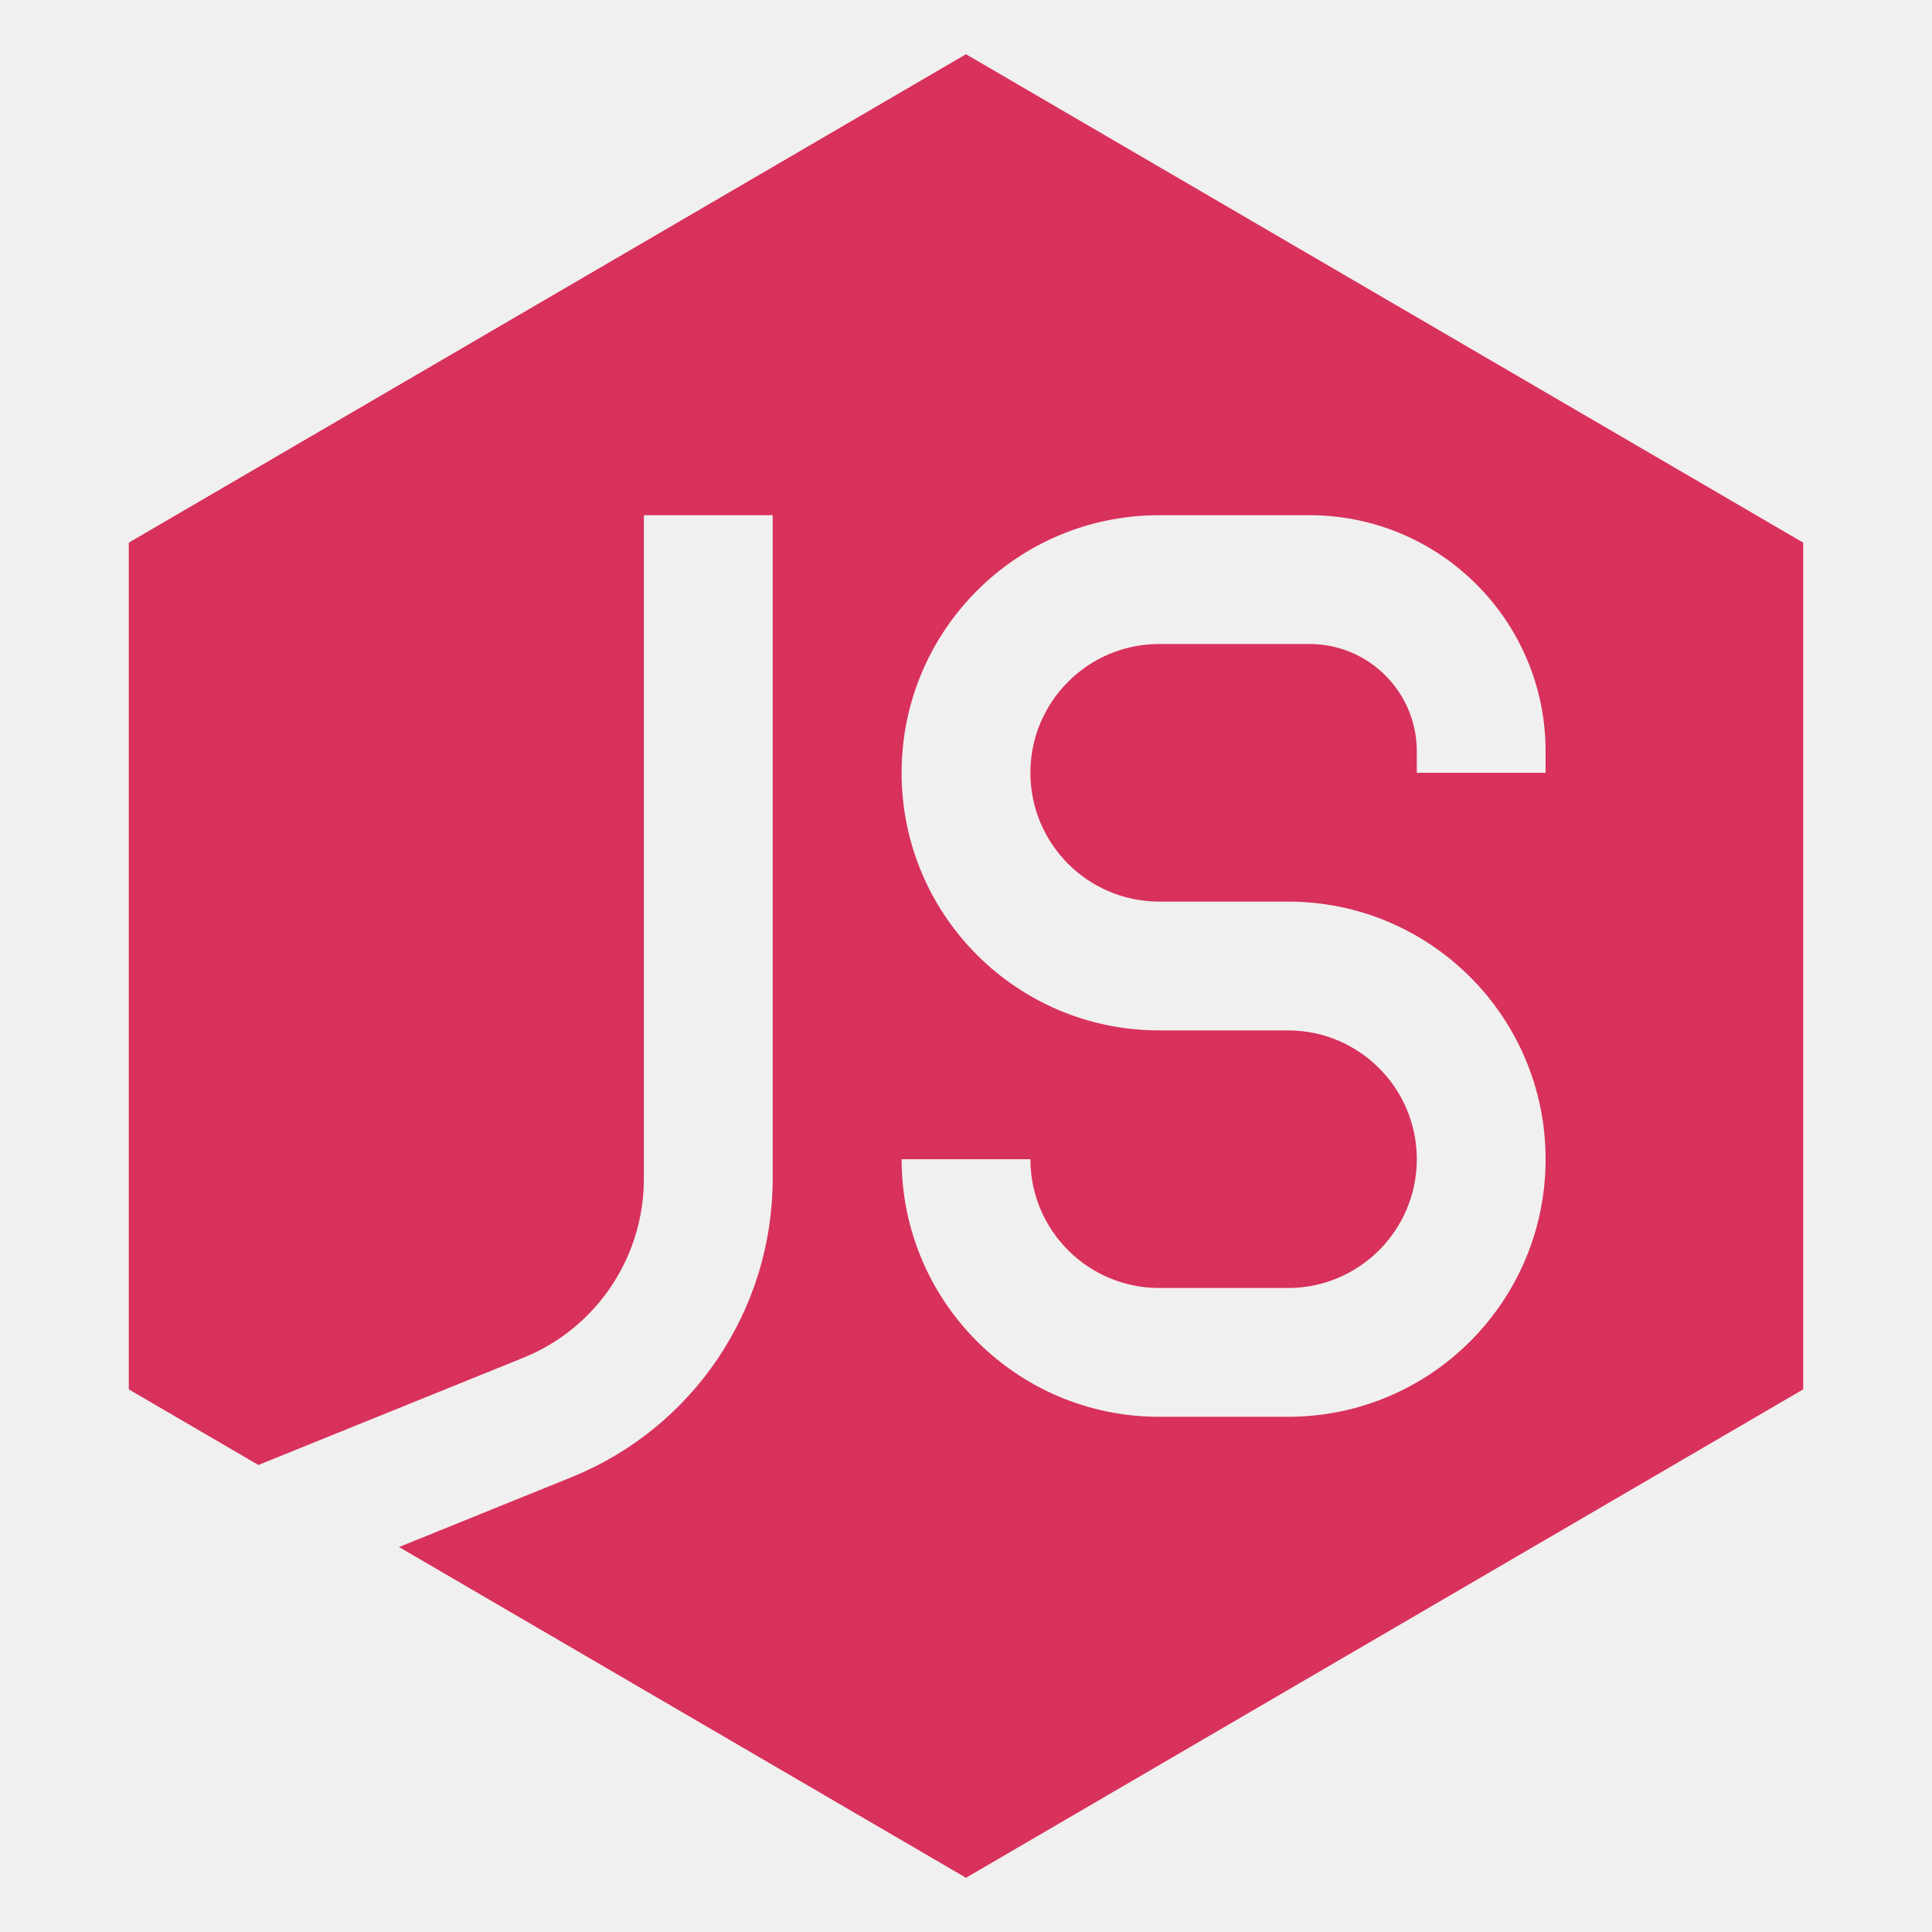
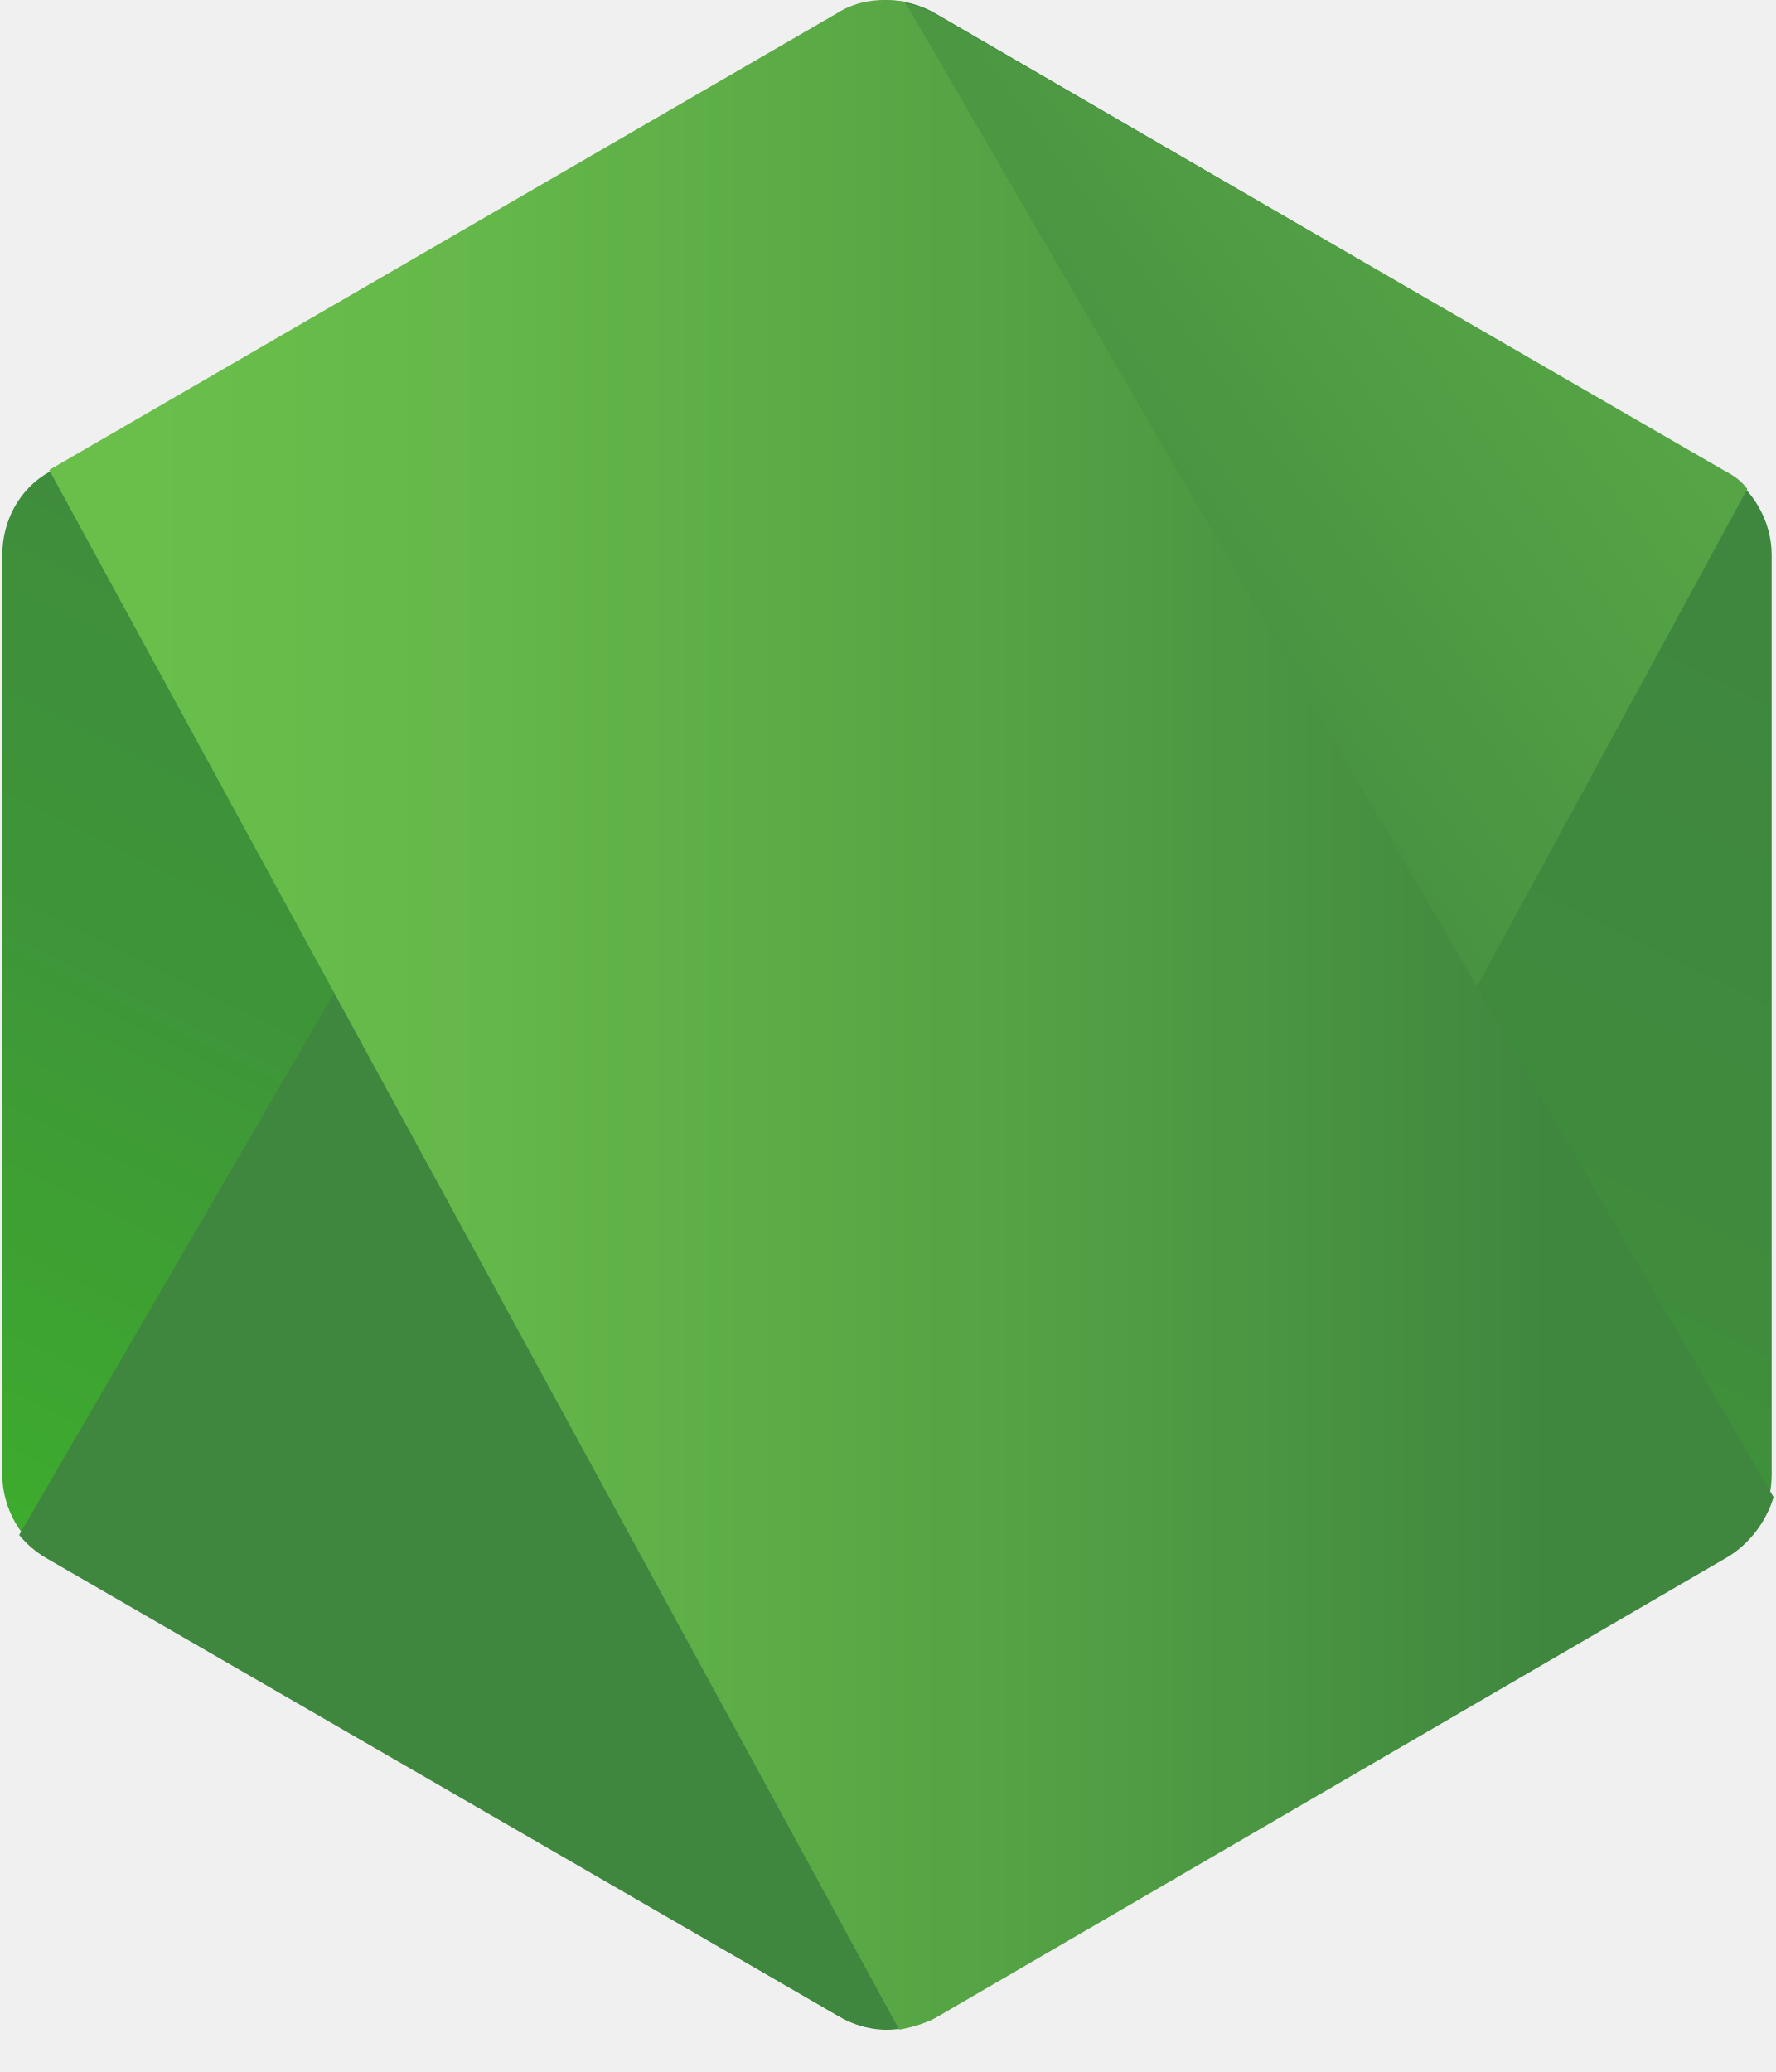
- <svg xmlns="http://www.w3.org/2000/svg" fill="none" height="40" viewBox="0 0 15 15" width="40">
-   <path clip-rule="evenodd" d="m14 4.213-6.5-3.792-6.5 3.792v6.574l1.006.587 2.056-.832c.567-.229.937-.779.937-1.39v-5.152h1v5.152c0 1.019-.618 1.935-1.562 2.317l-1.339.542 4.402 2.568 6.5-3.792zm-7 1.787c0-1.105.895-2 2-2h1.167c1.012 0 1.833.821 1.833 1.833v.167h-1v-.167c0-.46-.373-.833-.833-.833h-1.167c-.552 0-1 .448-1 1s.448 1 1 1h1c1.105 0 2 .895 2 2 0 1.105-.895 2-2 2h-1c-1.105 0-2-.895-2-2h1c0 .552.448 1 1 1h1c.552 0 1-.448 1-1s-.448-1-1-1h-1c-1.105 0-2-.895-2-2z" fill="#d8315b" fill-rule="evenodd" />
+ <svg xmlns="http://www.w3.org/2000/svg" width="24" height="28" viewBox="0 0 24 28" fill="none">
+   <g clip-path="url(#clip0_523_1222)">
+     <path d="M12.634 0.177C12.437 0.064 12.214 0.005 11.987 0.005C11.76 0.005 11.537 0.064 11.341 0.177L0.665 6.377C0.259 6.607 0.031 7.041 0.031 7.5V19.926C0.031 20.385 0.284 20.819 0.664 21.049L11.34 27.249C11.537 27.362 11.76 27.421 11.987 27.421C12.214 27.421 12.437 27.362 12.634 27.249L23.309 21.049C23.715 20.819 23.943 20.385 23.943 19.926V7.5C23.943 7.041 23.69 6.607 23.309 6.377L12.634 0.177Z" fill="url(#paint0_linear_523_1222)" />
+     <path d="M23.335 6.378L12.609 0.177C12.503 0.124 12.393 0.081 12.279 0.05L0.259 20.743C0.359 20.865 0.479 20.969 0.614 21.049L11.341 27.25C11.645 27.428 12 27.479 12.33 27.377L23.614 6.607C23.54 6.51 23.445 6.432 23.335 6.378Z" fill="url(#paint1_linear_523_1222)" />
+     <path d="M23.335 21.048C23.64 20.87 23.868 20.564 23.969 20.232L12.228 0.023C11.924 -0.028 11.594 -0.002 11.316 0.176L0.665 6.351L12.152 27.427C12.304 27.402 12.482 27.351 12.634 27.274L23.335 21.048Z" fill="url(#paint2_linear_523_1222)" />
+   </g>
+   <defs>
+     <linearGradient id="paint0_linear_523_1222" x1="16.335" y1="4.794" x2="6.585" y2="24.56" gradientUnits="userSpaceOnUse">
+       <stop stop-color="#3F873F" />
+       <stop offset="0.33" stop-color="#3F8B3D" />
+       <stop offset="0.637" stop-color="#3E9638" />
+       <stop offset="0.934" stop-color="#3DA92E" />
+       <stop offset="1" stop-color="#3DAE2B" />
+     </linearGradient>
+     <linearGradient id="paint1_linear_523_1222" x1="10.365" y1="15.165" x2="37.568" y2="-4.811" gradientUnits="userSpaceOnUse">
+       <stop offset="0.138" stop-color="#3F873F" />
+       <stop offset="0.402" stop-color="#52A044" />
+       <stop offset="0.713" stop-color="#64B749" />
+       <stop offset="0.908" stop-color="#6ABF4B" />
+     </linearGradient>
+     <linearGradient id="paint2_linear_523_1222" x1="-0.36" y1="13.709" x2="24.343" y2="13.709" gradientUnits="userSpaceOnUse">
+       <stop offset="0.092" stop-color="#6ABF4B" />
+       <stop offset="0.287" stop-color="#64B749" />
+       <stop offset="0.598" stop-color="#52A044" />
+       <stop offset="0.862" stop-color="#3F873F" />
+     </linearGradient>
+     <clipPath id="clip0_523_1222">
+       <rect width="24" height="27.429" fill="white" />
+     </clipPath>
+   </defs>
</svg>
